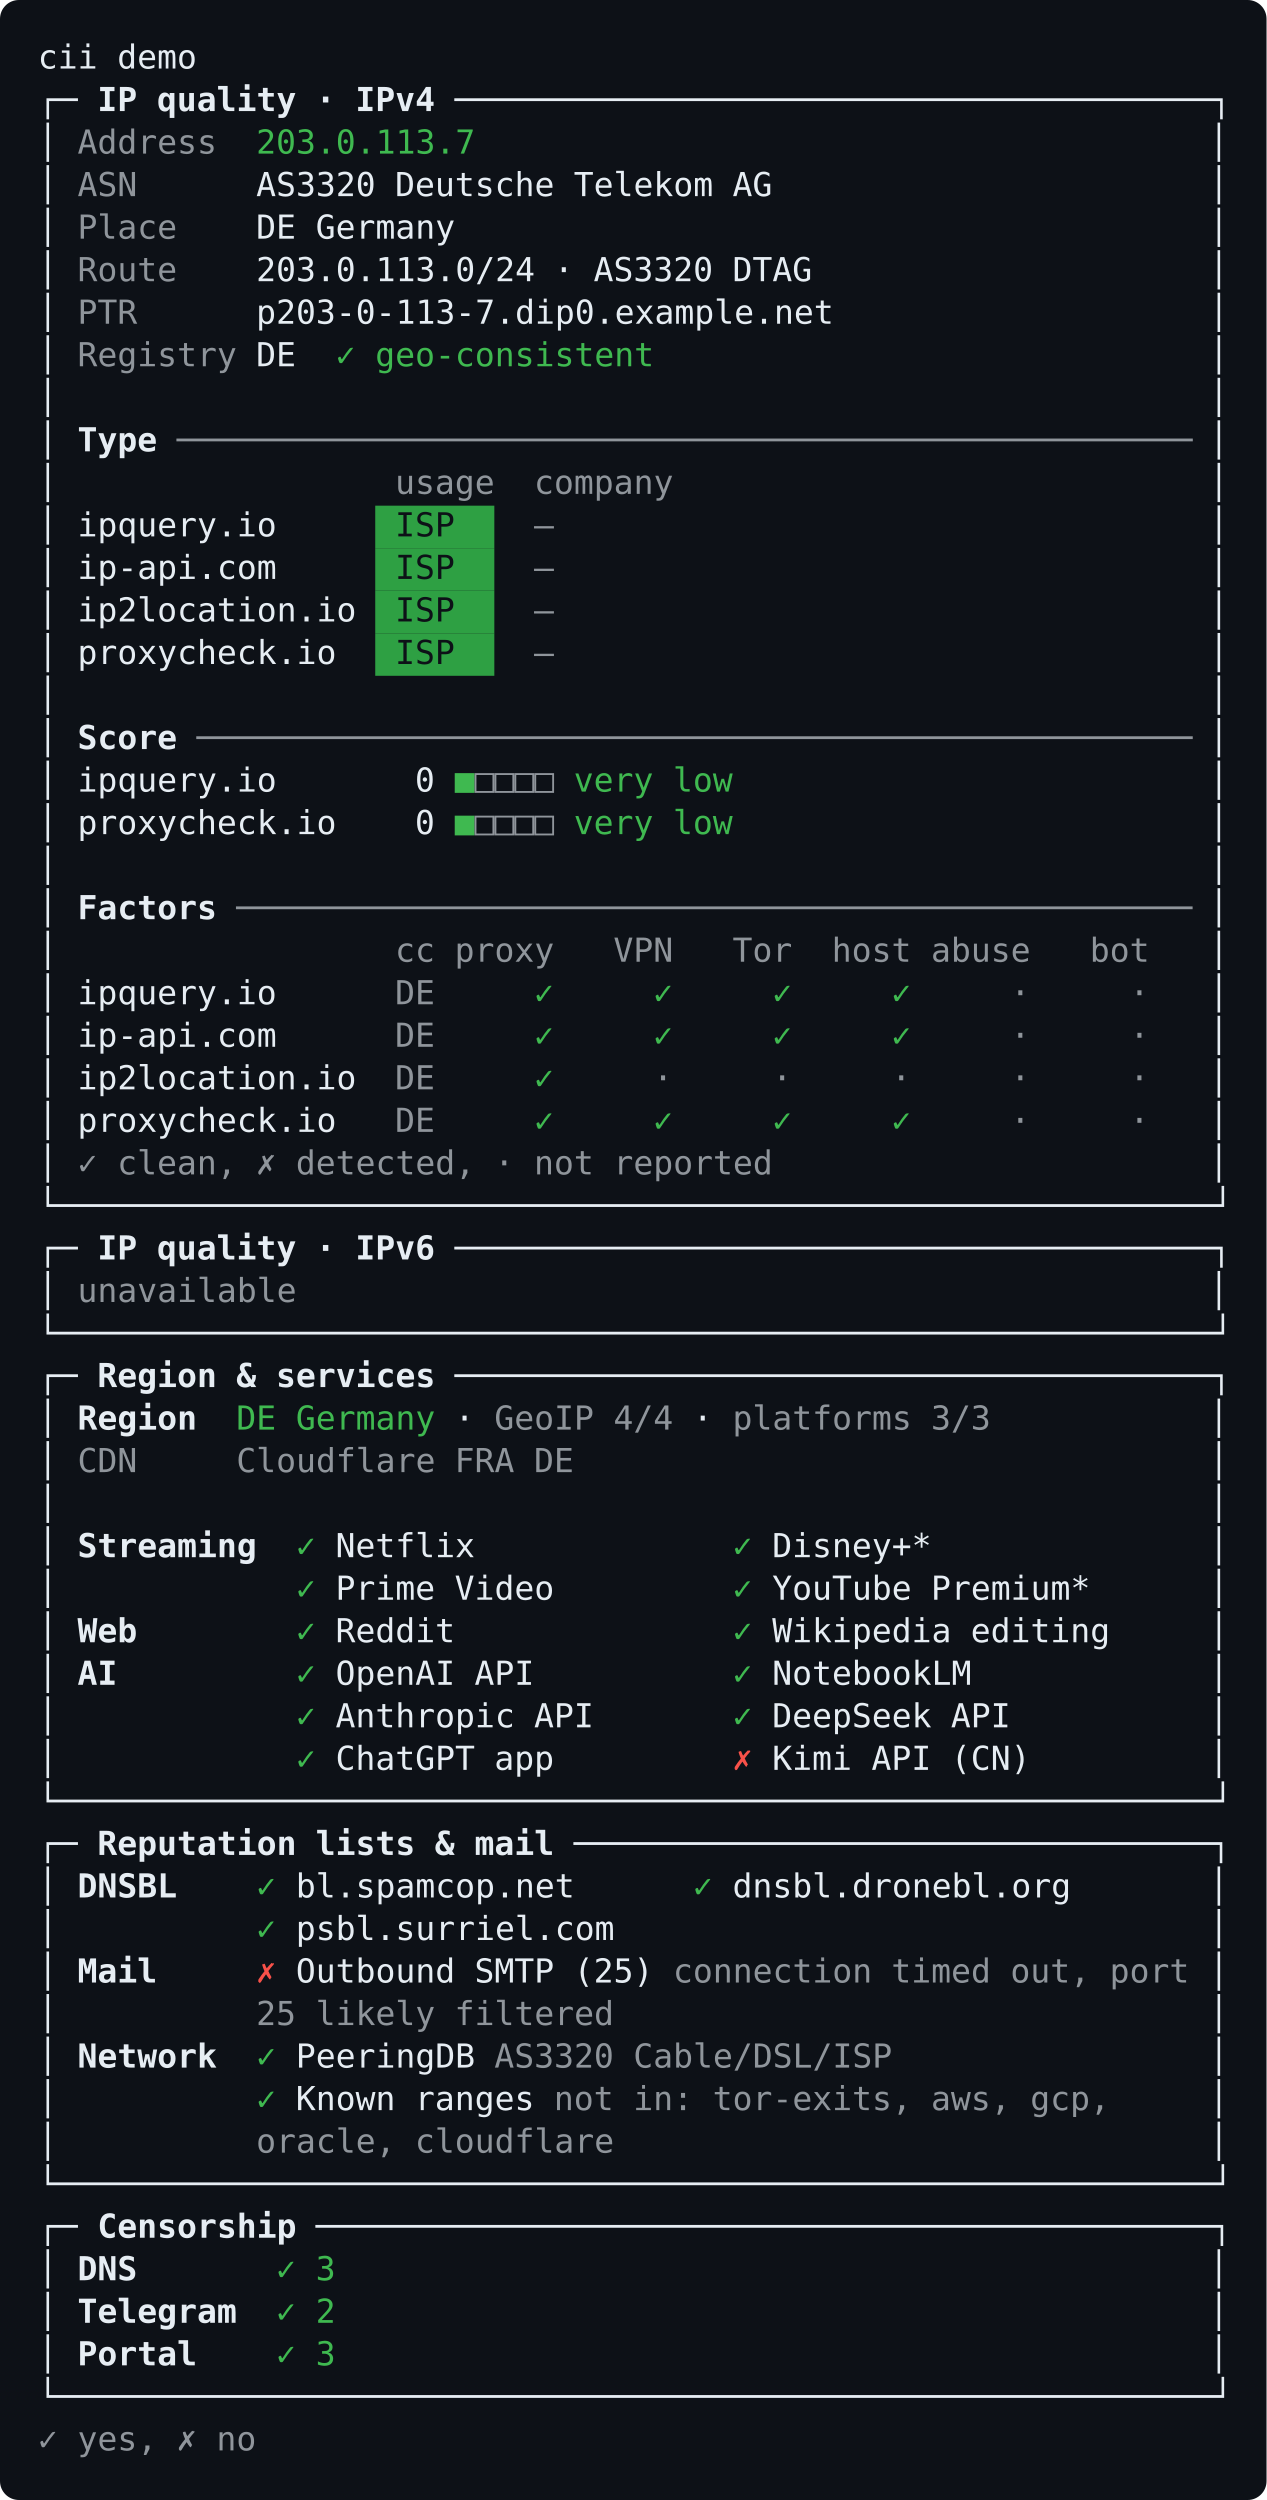
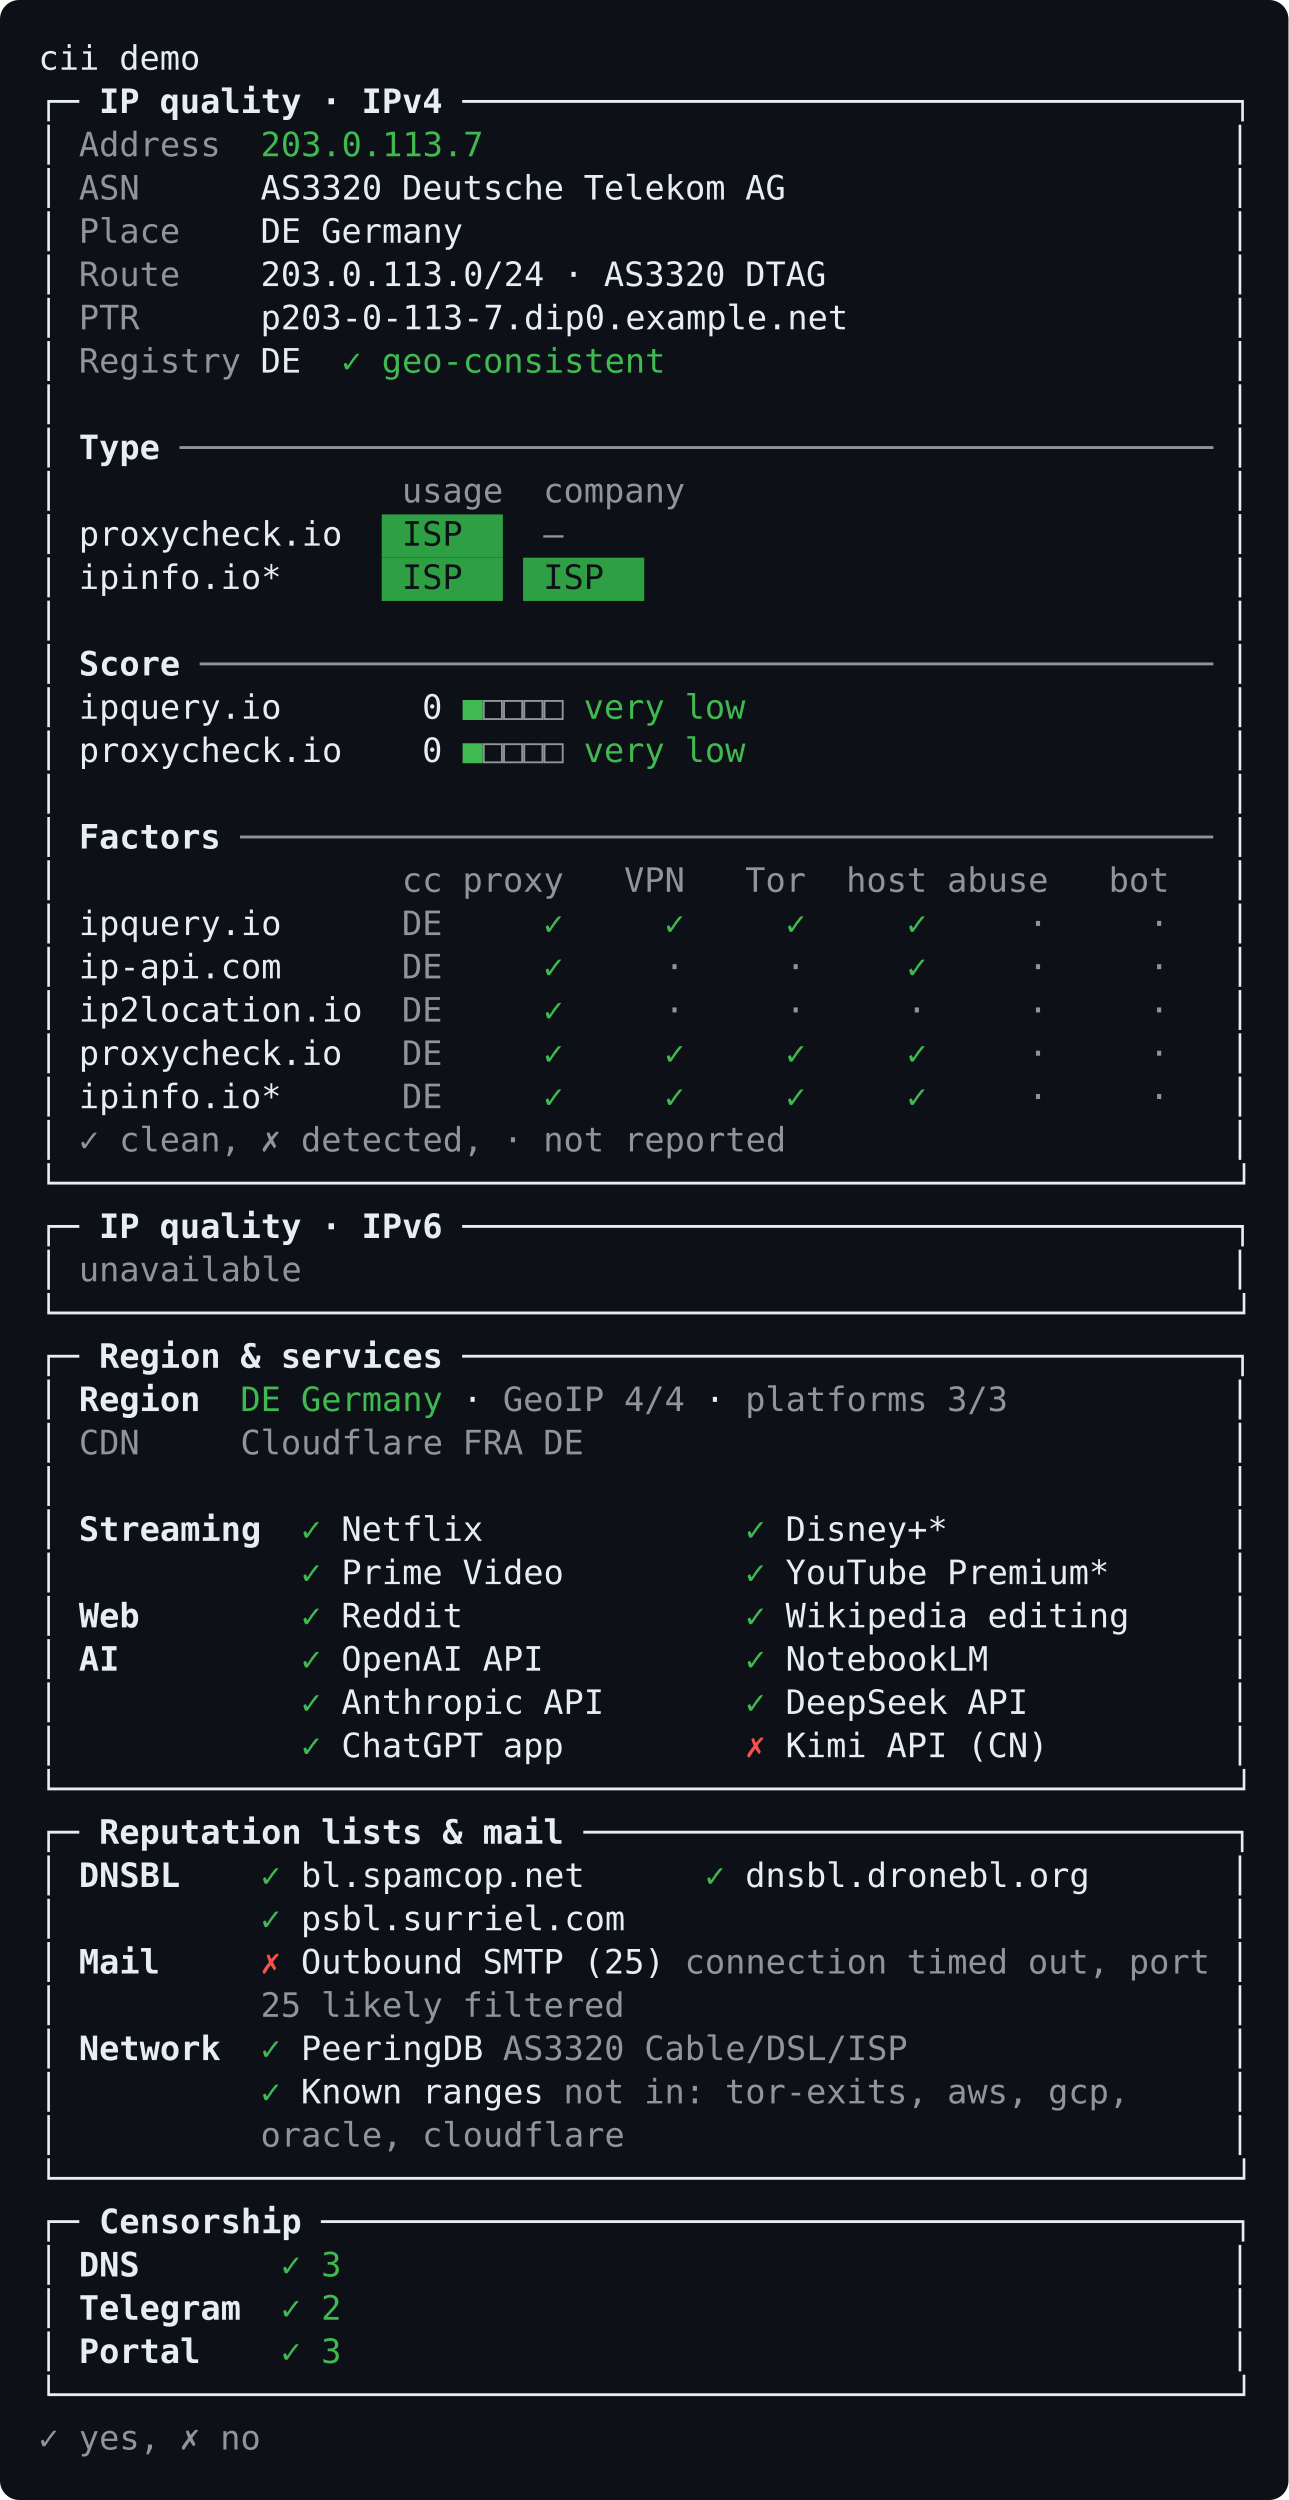
- <svg xmlns="http://www.w3.org/2000/svg" width="536" height="1058" viewBox="0 0 536 1058">
+ <svg xmlns="http://www.w3.org/2000/svg" width="536" height="1040" viewBox="0 0 536 1040">
  <rect width="100%" height="100%" rx="8" fill="#0d1117" />
  <g font-family="'JetBrains Mono','DejaVu Sans Mono',Menlo,Consolas,monospace" font-size="14" fill="#e6edf3" xml:space="preserve" style="white-space:pre;font-variant-ligatures:none">
    <text x="16.0" y="29">cii</text>
    <text x="49.6" y="29">demo</text>
    <text x="16.0" y="47">┌─</text>
    <text x="41.2" y="47" font-weight="bold">IP</text>
    <text x="66.4" y="47" font-weight="bold">quality</text>
    <text x="133.6" y="47" font-weight="bold">·</text>
    <text x="150.4" y="47" font-weight="bold">IPv4</text>
    <text x="192.4" y="47">──────────────────────────────────────┐</text>
    <text x="16.0" y="65">│</text>
    <text x="32.8" y="65" fill-opacity="0.6">Address</text>
    <text x="108.4" y="65" fill="#3fb950">203.0.113.7</text>
    <text x="511.6" y="65">│</text>
    <text x="16.0" y="83">│</text>
    <text x="32.8" y="83" fill-opacity="0.6">ASN</text>
    <text x="108.4" y="83">AS3320</text>
    <text x="167.2" y="83">Deutsche</text>
    <text x="242.8" y="83">Telekom</text>
    <text x="310.0" y="83">AG</text>
    <text x="511.6" y="83">│</text>
    <text x="16.0" y="101">│</text>
    <text x="32.8" y="101" fill-opacity="0.6">Place</text>
    <text x="108.4" y="101">DE</text>
    <text x="133.6" y="101">Germany</text>
    <text x="511.6" y="101">│</text>
    <text x="16.0" y="119">│</text>
    <text x="32.8" y="119" fill-opacity="0.6">Route</text>
    <text x="108.4" y="119">203.0.113.0/24</text>
    <text x="234.4" y="119">·</text>
    <text x="251.2" y="119">AS3320</text>
    <text x="310.0" y="119">DTAG</text>
    <text x="511.6" y="119">│</text>
    <text x="16.0" y="137">│</text>
    <text x="32.8" y="137" fill-opacity="0.6">PTR</text>
    <text x="108.4" y="137">p203-0-113-7.dip0.example.net</text>
    <text x="511.6" y="137">│</text>
    <text x="16.0" y="155">│</text>
    <text x="32.8" y="155" fill-opacity="0.6">Registry</text>
    <text x="108.4" y="155">DE</text>
    <text x="142.0" y="155" fill="#3fb950">✓</text>
    <text x="158.8" y="155" fill="#3fb950">geo-consistent</text>
    <text x="511.6" y="155">│</text>
    <text x="16.0" y="173">│</text>
    <text x="511.6" y="173">│</text>
    <text x="16.0" y="191">│</text>
    <text x="32.8" y="191" font-weight="bold">Type</text>
    <text x="74.8" y="191" fill-opacity="0.6">───────────────────────────────────────────────────</text>
    <text x="511.6" y="191">│</text>
    <text x="16.0" y="209">│</text>
    <text x="167.2" y="209" fill-opacity="0.6">usage</text>
    <text x="226.0" y="209" fill-opacity="0.6">company</text>
    <text x="511.6" y="209">│</text>
    <text x="16.0" y="227">│</text>
-     <text x="32.8" y="227">ipquery.io</text>
+     <text x="32.8" y="227">proxycheck.io</text>
    <rect x="158.8" y="214" width="50.4" height="18" fill="#2ea043" />
    <text x="167.2" y="227" fill="#0d1117">ISP</text>
    <text x="226.0" y="227" fill-opacity="0.6">—</text>
    <text x="511.6" y="227">│</text>
    <text x="16.0" y="245">│</text>
-     <text x="32.8" y="245">ip-api.com</text>
+     <text x="32.8" y="245">ipinfo.io*</text>
    <rect x="158.8" y="232" width="50.4" height="18" fill="#2ea043" />
    <text x="167.2" y="245" fill="#0d1117">ISP</text>
-     <text x="226.0" y="245" fill-opacity="0.6">—</text>
+     <rect x="217.6" y="232" width="50.4" height="18" fill="#2ea043" />
+     <text x="226.0" y="245" fill="#0d1117">ISP</text>
    <text x="511.6" y="245">│</text>
    <text x="16.0" y="263">│</text>
-     <text x="32.8" y="263">ip2location.io</text>
-     <rect x="158.8" y="250" width="50.4" height="18" fill="#2ea043" />
-     <text x="167.2" y="263" fill="#0d1117">ISP</text>
-     <text x="226.0" y="263" fill-opacity="0.6">—</text>
    <text x="511.6" y="263">│</text>
    <text x="16.0" y="281">│</text>
-     <text x="32.8" y="281">proxycheck.io</text>
-     <rect x="158.8" y="268" width="50.4" height="18" fill="#2ea043" />
-     <text x="167.2" y="281" fill="#0d1117">ISP</text>
-     <text x="226.0" y="281" fill-opacity="0.6">—</text>
+     <text x="32.8" y="281" font-weight="bold">Score</text>
+     <text x="83.2" y="281" fill-opacity="0.6">──────────────────────────────────────────────────</text>
    <text x="511.6" y="281">│</text>
    <text x="16.0" y="299">│</text>
+     <text x="32.8" y="299">ipquery.io</text>
+     <text x="175.6" y="299">0</text>
+     <text x="192.4" y="299" fill="#3fb950">■</text>
+     <text x="200.8" y="299" fill-opacity="0.6">□□□□</text>
+     <text x="242.8" y="299" fill="#3fb950">very</text>
+     <text x="284.8" y="299" fill="#3fb950">low</text>
    <text x="511.6" y="299">│</text>
    <text x="16.0" y="317">│</text>
-     <text x="32.8" y="317" font-weight="bold">Score</text>
-     <text x="83.2" y="317" fill-opacity="0.6">──────────────────────────────────────────────────</text>
+     <text x="32.8" y="317">proxycheck.io</text>
+     <text x="175.6" y="317">0</text>
+     <text x="192.4" y="317" fill="#3fb950">■</text>
+     <text x="200.8" y="317" fill-opacity="0.6">□□□□</text>
+     <text x="242.8" y="317" fill="#3fb950">very</text>
+     <text x="284.8" y="317" fill="#3fb950">low</text>
    <text x="511.6" y="317">│</text>
    <text x="16.0" y="335">│</text>
-     <text x="32.8" y="335">ipquery.io</text>
-     <text x="175.6" y="335">0</text>
-     <text x="192.4" y="335" fill="#3fb950">■</text>
-     <text x="200.8" y="335" fill-opacity="0.6">□□□□</text>
-     <text x="242.8" y="335" fill="#3fb950">very</text>
-     <text x="284.8" y="335" fill="#3fb950">low</text>
    <text x="511.6" y="335">│</text>
    <text x="16.0" y="353">│</text>
-     <text x="32.8" y="353">proxycheck.io</text>
-     <text x="175.6" y="353">0</text>
-     <text x="192.4" y="353" fill="#3fb950">■</text>
-     <text x="200.8" y="353" fill-opacity="0.6">□□□□</text>
-     <text x="242.8" y="353" fill="#3fb950">very</text>
-     <text x="284.8" y="353" fill="#3fb950">low</text>
+     <text x="32.8" y="353" font-weight="bold">Factors</text>
+     <text x="100.0" y="353" fill-opacity="0.6">────────────────────────────────────────────────</text>
    <text x="511.6" y="353">│</text>
    <text x="16.0" y="371">│</text>
+     <text x="167.2" y="371" fill-opacity="0.6">cc</text>
+     <text x="192.4" y="371" fill-opacity="0.6">proxy</text>
+     <text x="259.6" y="371" fill-opacity="0.6">VPN</text>
+     <text x="310.0" y="371" fill-opacity="0.6">Tor</text>
+     <text x="352.0" y="371" fill-opacity="0.6">host</text>
+     <text x="394.0" y="371" fill-opacity="0.6">abuse</text>
+     <text x="461.2" y="371" fill-opacity="0.6">bot</text>
    <text x="511.6" y="371">│</text>
    <text x="16.0" y="389">│</text>
-     <text x="32.8" y="389" font-weight="bold">Factors</text>
-     <text x="100.0" y="389" fill-opacity="0.6">────────────────────────────────────────────────</text>
+     <text x="32.8" y="389">ipquery.io</text>
+     <text x="167.2" y="389" fill-opacity="0.6">DE</text>
+     <text x="226.0" y="389" fill="#3fb950">✓</text>
+     <text x="276.4" y="389" fill="#3fb950">✓</text>
+     <text x="326.8" y="389" fill="#3fb950">✓</text>
+     <text x="377.2" y="389" fill="#3fb950">✓</text>
+     <text x="427.6" y="389" fill-opacity="0.6">·</text>
+     <text x="478.0" y="389" fill-opacity="0.6">·</text>
    <text x="511.6" y="389">│</text>
    <text x="16.0" y="407">│</text>
-     <text x="167.2" y="407" fill-opacity="0.6">cc</text>
-     <text x="192.4" y="407" fill-opacity="0.6">proxy</text>
-     <text x="259.6" y="407" fill-opacity="0.6">VPN</text>
-     <text x="310.0" y="407" fill-opacity="0.6">Tor</text>
-     <text x="352.0" y="407" fill-opacity="0.6">host</text>
-     <text x="394.0" y="407" fill-opacity="0.6">abuse</text>
-     <text x="461.2" y="407" fill-opacity="0.6">bot</text>
+     <text x="32.8" y="407">ip-api.com</text>
+     <text x="167.2" y="407" fill-opacity="0.6">DE</text>
+     <text x="226.0" y="407" fill="#3fb950">✓</text>
+     <text x="276.4" y="407" fill-opacity="0.6">·</text>
+     <text x="326.8" y="407" fill-opacity="0.6">·</text>
+     <text x="377.2" y="407" fill="#3fb950">✓</text>
+     <text x="427.6" y="407" fill-opacity="0.6">·</text>
+     <text x="478.0" y="407" fill-opacity="0.6">·</text>
    <text x="511.6" y="407">│</text>
    <text x="16.0" y="425">│</text>
-     <text x="32.8" y="425">ipquery.io</text>
+     <text x="32.8" y="425">ip2location.io</text>
    <text x="167.2" y="425" fill-opacity="0.6">DE</text>
    <text x="226.0" y="425" fill="#3fb950">✓</text>
-     <text x="276.4" y="425" fill="#3fb950">✓</text>
-     <text x="326.8" y="425" fill="#3fb950">✓</text>
-     <text x="377.2" y="425" fill="#3fb950">✓</text>
+     <text x="276.4" y="425" fill-opacity="0.6">·</text>
+     <text x="326.8" y="425" fill-opacity="0.6">·</text>
+     <text x="377.2" y="425" fill-opacity="0.6">·</text>
    <text x="427.6" y="425" fill-opacity="0.6">·</text>
    <text x="478.0" y="425" fill-opacity="0.6">·</text>
    <text x="511.6" y="425">│</text>
    <text x="16.0" y="443">│</text>
-     <text x="32.8" y="443">ip-api.com</text>
+     <text x="32.8" y="443">proxycheck.io</text>
    <text x="167.2" y="443" fill-opacity="0.6">DE</text>
    <text x="226.0" y="443" fill="#3fb950">✓</text>
    <text x="276.4" y="443" fill="#3fb950">✓</text>
    <text x="326.8" y="443" fill="#3fb950">✓</text>
    <text x="377.2" y="443" fill="#3fb950">✓</text>
    <text x="427.6" y="443" fill-opacity="0.6">·</text>
    <text x="478.0" y="443" fill-opacity="0.6">·</text>
    <text x="511.6" y="443">│</text>
    <text x="16.0" y="461">│</text>
-     <text x="32.8" y="461">ip2location.io</text>
+     <text x="32.8" y="461">ipinfo.io*</text>
    <text x="167.2" y="461" fill-opacity="0.6">DE</text>
    <text x="226.0" y="461" fill="#3fb950">✓</text>
-     <text x="276.4" y="461" fill-opacity="0.6">·</text>
-     <text x="326.8" y="461" fill-opacity="0.6">·</text>
-     <text x="377.2" y="461" fill-opacity="0.6">·</text>
+     <text x="276.4" y="461" fill="#3fb950">✓</text>
+     <text x="326.8" y="461" fill="#3fb950">✓</text>
+     <text x="377.2" y="461" fill="#3fb950">✓</text>
    <text x="427.6" y="461" fill-opacity="0.6">·</text>
    <text x="478.0" y="461" fill-opacity="0.6">·</text>
    <text x="511.6" y="461">│</text>
    <text x="16.0" y="479">│</text>
-     <text x="32.8" y="479">proxycheck.io</text>
-     <text x="167.2" y="479" fill-opacity="0.6">DE</text>
-     <text x="226.0" y="479" fill="#3fb950">✓</text>
-     <text x="276.4" y="479" fill="#3fb950">✓</text>
-     <text x="326.8" y="479" fill="#3fb950">✓</text>
-     <text x="377.2" y="479" fill="#3fb950">✓</text>
-     <text x="427.6" y="479" fill-opacity="0.6">·</text>
-     <text x="478.0" y="479" fill-opacity="0.6">·</text>
+     <text x="32.8" y="479" fill-opacity="0.6">✓</text>
+     <text x="49.6" y="479" fill-opacity="0.6">clean,</text>
+     <text x="108.4" y="479" fill-opacity="0.6">✗</text>
+     <text x="125.2" y="479" fill-opacity="0.6">detected,</text>
+     <text x="209.2" y="479" fill-opacity="0.6">·</text>
+     <text x="226.0" y="479" fill-opacity="0.6">not</text>
+     <text x="259.6" y="479" fill-opacity="0.6">reported</text>
    <text x="511.6" y="479">│</text>
-     <text x="16.0" y="497">│</text>
-     <text x="32.8" y="497" fill-opacity="0.6">✓</text>
-     <text x="49.6" y="497" fill-opacity="0.6">clean,</text>
-     <text x="108.4" y="497" fill-opacity="0.6">✗</text>
-     <text x="125.2" y="497" fill-opacity="0.6">detected,</text>
-     <text x="209.2" y="497" fill-opacity="0.6">·</text>
-     <text x="226.0" y="497" fill-opacity="0.6">not</text>
-     <text x="259.6" y="497" fill-opacity="0.6">reported</text>
-     <text x="511.6" y="497">│</text>
-     <text x="16.0" y="515">└──────────────────────────────────────────────────────────┘</text>
-     <text x="16.0" y="533">┌─</text>
-     <text x="41.2" y="533" font-weight="bold">IP</text>
-     <text x="66.4" y="533" font-weight="bold">quality</text>
-     <text x="133.6" y="533" font-weight="bold">·</text>
-     <text x="150.4" y="533" font-weight="bold">IPv6</text>
-     <text x="192.4" y="533">──────────────────────────────────────┐</text>
-     <text x="16.0" y="551">│</text>
-     <text x="32.8" y="551" fill-opacity="0.6">unavailable</text>
-     <text x="511.6" y="551">│</text>
-     <text x="16.0" y="569">└──────────────────────────────────────────────────────────┘</text>
-     <text x="16.0" y="587">┌─</text>
-     <text x="41.2" y="587" font-weight="bold">Region</text>
-     <text x="100.0" y="587" font-weight="bold">&amp;</text>
-     <text x="116.8" y="587" font-weight="bold">services</text>
-     <text x="192.4" y="587">──────────────────────────────────────┐</text>
+     <text x="16.0" y="497">└──────────────────────────────────────────────────────────┘</text>
+     <text x="16.0" y="515">┌─</text>
+     <text x="41.2" y="515" font-weight="bold">IP</text>
+     <text x="66.4" y="515" font-weight="bold">quality</text>
+     <text x="133.6" y="515" font-weight="bold">·</text>
+     <text x="150.4" y="515" font-weight="bold">IPv6</text>
+     <text x="192.4" y="515">──────────────────────────────────────┐</text>
+     <text x="16.0" y="533">│</text>
+     <text x="32.8" y="533" fill-opacity="0.6">unavailable</text>
+     <text x="511.6" y="533">│</text>
+     <text x="16.0" y="551">└──────────────────────────────────────────────────────────┘</text>
+     <text x="16.0" y="569">┌─</text>
+     <text x="41.2" y="569" font-weight="bold">Region</text>
+     <text x="100.0" y="569" font-weight="bold">&amp;</text>
+     <text x="116.8" y="569" font-weight="bold">services</text>
+     <text x="192.4" y="569">──────────────────────────────────────┐</text>
+     <text x="16.0" y="587">│</text>
+     <text x="32.8" y="587" font-weight="bold">Region</text>
+     <text x="100.0" y="587" fill="#3fb950">DE</text>
+     <text x="125.2" y="587" fill="#3fb950">Germany</text>
+     <text x="192.4" y="587">·</text>
+     <text x="209.2" y="587" fill-opacity="0.6">GeoIP</text>
+     <text x="259.6" y="587" fill-opacity="0.6">4/4</text>
+     <text x="293.2" y="587">·</text>
+     <text x="310.0" y="587" fill-opacity="0.6">platforms</text>
+     <text x="394.0" y="587" fill-opacity="0.6">3/3</text>
+     <text x="511.6" y="587">│</text>
    <text x="16.0" y="605">│</text>
-     <text x="32.8" y="605" font-weight="bold">Region</text>
-     <text x="100.0" y="605" fill="#3fb950">DE</text>
-     <text x="125.2" y="605" fill="#3fb950">Germany</text>
-     <text x="192.4" y="605">·</text>
-     <text x="209.2" y="605" fill-opacity="0.6">GeoIP</text>
-     <text x="259.6" y="605" fill-opacity="0.6">4/4</text>
-     <text x="293.2" y="605">·</text>
-     <text x="310.0" y="605" fill-opacity="0.6">platforms</text>
-     <text x="394.0" y="605" fill-opacity="0.6">3/3</text>
+     <text x="32.8" y="605" fill-opacity="0.6">CDN</text>
+     <text x="100.0" y="605" fill-opacity="0.6">Cloudflare</text>
+     <text x="192.4" y="605" fill-opacity="0.6">FRA</text>
+     <text x="226.0" y="605" fill-opacity="0.6">DE</text>
    <text x="511.6" y="605">│</text>
    <text x="16.0" y="623">│</text>
-     <text x="32.8" y="623" fill-opacity="0.6">CDN</text>
-     <text x="100.0" y="623" fill-opacity="0.6">Cloudflare</text>
-     <text x="192.4" y="623" fill-opacity="0.6">FRA</text>
-     <text x="226.0" y="623" fill-opacity="0.6">DE</text>
    <text x="511.6" y="623">│</text>
    <text x="16.0" y="641">│</text>
+     <text x="32.8" y="641" font-weight="bold">Streaming</text>
+     <text x="125.2" y="641" fill="#3fb950">✓</text>
+     <text x="142.0" y="641">Netflix</text>
+     <text x="310.0" y="641" fill="#3fb950">✓</text>
+     <text x="326.8" y="641">Disney+*</text>
    <text x="511.6" y="641">│</text>
    <text x="16.0" y="659">│</text>
-     <text x="32.8" y="659" font-weight="bold">Streaming</text>
    <text x="125.2" y="659" fill="#3fb950">✓</text>
-     <text x="142.0" y="659">Netflix</text>
+     <text x="142.0" y="659">Prime</text>
+     <text x="192.4" y="659">Video</text>
    <text x="310.0" y="659" fill="#3fb950">✓</text>
-     <text x="326.8" y="659">Disney+*</text>
+     <text x="326.8" y="659">YouTube</text>
+     <text x="394.0" y="659">Premium*</text>
    <text x="511.6" y="659">│</text>
    <text x="16.0" y="677">│</text>
+     <text x="32.8" y="677" font-weight="bold">Web</text>
    <text x="125.2" y="677" fill="#3fb950">✓</text>
-     <text x="142.0" y="677">Prime</text>
-     <text x="192.4" y="677">Video</text>
+     <text x="142.0" y="677">Reddit</text>
    <text x="310.0" y="677" fill="#3fb950">✓</text>
-     <text x="326.8" y="677">YouTube</text>
-     <text x="394.0" y="677">Premium*</text>
+     <text x="326.8" y="677">Wikipedia</text>
+     <text x="410.8" y="677">editing</text>
    <text x="511.6" y="677">│</text>
    <text x="16.0" y="695">│</text>
-     <text x="32.8" y="695" font-weight="bold">Web</text>
+     <text x="32.8" y="695" font-weight="bold">AI</text>
    <text x="125.2" y="695" fill="#3fb950">✓</text>
-     <text x="142.0" y="695">Reddit</text>
+     <text x="142.0" y="695">OpenAI</text>
+     <text x="200.8" y="695">API</text>
    <text x="310.0" y="695" fill="#3fb950">✓</text>
-     <text x="326.8" y="695">Wikipedia</text>
-     <text x="410.8" y="695">editing</text>
+     <text x="326.8" y="695">NotebookLM</text>
    <text x="511.6" y="695">│</text>
    <text x="16.0" y="713">│</text>
-     <text x="32.8" y="713" font-weight="bold">AI</text>
    <text x="125.2" y="713" fill="#3fb950">✓</text>
-     <text x="142.0" y="713">OpenAI</text>
-     <text x="200.8" y="713">API</text>
+     <text x="142.0" y="713">Anthropic</text>
+     <text x="226.0" y="713">API</text>
    <text x="310.0" y="713" fill="#3fb950">✓</text>
-     <text x="326.8" y="713">NotebookLM</text>
+     <text x="326.8" y="713">DeepSeek</text>
+     <text x="402.4" y="713">API</text>
    <text x="511.6" y="713">│</text>
    <text x="16.0" y="731">│</text>
    <text x="125.2" y="731" fill="#3fb950">✓</text>
-     <text x="142.0" y="731">Anthropic</text>
-     <text x="226.0" y="731">API</text>
-     <text x="310.0" y="731" fill="#3fb950">✓</text>
-     <text x="326.8" y="731">DeepSeek</text>
-     <text x="402.4" y="731">API</text>
+     <text x="142.0" y="731">ChatGPT</text>
+     <text x="209.2" y="731">app</text>
+     <text x="310.0" y="731" fill="#f85149">✗</text>
+     <text x="326.8" y="731">Kimi</text>
+     <text x="368.8" y="731">API</text>
+     <text x="402.4" y="731">(CN)</text>
    <text x="511.6" y="731">│</text>
-     <text x="16.0" y="749">│</text>
-     <text x="125.2" y="749" fill="#3fb950">✓</text>
-     <text x="142.0" y="749">ChatGPT</text>
-     <text x="209.2" y="749">app</text>
-     <text x="310.0" y="749" fill="#f85149">✗</text>
-     <text x="326.8" y="749">Kimi</text>
-     <text x="368.8" y="749">API</text>
-     <text x="402.4" y="749">(CN)</text>
-     <text x="511.6" y="749">│</text>
-     <text x="16.0" y="767">└──────────────────────────────────────────────────────────┘</text>
-     <text x="16.0" y="785">┌─</text>
-     <text x="41.2" y="785" font-weight="bold">Reputation</text>
-     <text x="133.6" y="785" font-weight="bold">lists</text>
-     <text x="184.0" y="785" font-weight="bold">&amp;</text>
-     <text x="200.8" y="785" font-weight="bold">mail</text>
-     <text x="242.8" y="785">────────────────────────────────┐</text>
+     <text x="16.0" y="749">└──────────────────────────────────────────────────────────┘</text>
+     <text x="16.0" y="767">┌─</text>
+     <text x="41.2" y="767" font-weight="bold">Reputation</text>
+     <text x="133.6" y="767" font-weight="bold">lists</text>
+     <text x="184.0" y="767" font-weight="bold">&amp;</text>
+     <text x="200.8" y="767" font-weight="bold">mail</text>
+     <text x="242.8" y="767">────────────────────────────────┐</text>
+     <text x="16.0" y="785">│</text>
+     <text x="32.8" y="785" font-weight="bold">DNSBL</text>
+     <text x="108.4" y="785" fill="#3fb950">✓</text>
+     <text x="125.2" y="785">bl.spamcop.net</text>
+     <text x="293.2" y="785" fill="#3fb950">✓</text>
+     <text x="310.0" y="785">dnsbl.dronebl.org</text>
+     <text x="511.6" y="785">│</text>
    <text x="16.0" y="803">│</text>
-     <text x="32.8" y="803" font-weight="bold">DNSBL</text>
    <text x="108.4" y="803" fill="#3fb950">✓</text>
-     <text x="125.2" y="803">bl.spamcop.net</text>
-     <text x="293.2" y="803" fill="#3fb950">✓</text>
-     <text x="310.0" y="803">dnsbl.dronebl.org</text>
+     <text x="125.2" y="803">psbl.surriel.com</text>
    <text x="511.6" y="803">│</text>
    <text x="16.0" y="821">│</text>
-     <text x="108.4" y="821" fill="#3fb950">✓</text>
-     <text x="125.2" y="821">psbl.surriel.com</text>
+     <text x="32.8" y="821" font-weight="bold">Mail</text>
+     <text x="108.4" y="821" fill="#f85149">✗</text>
+     <text x="125.2" y="821">Outbound</text>
+     <text x="200.8" y="821">SMTP</text>
+     <text x="242.8" y="821">(25)</text>
+     <text x="284.8" y="821" fill-opacity="0.6">connection</text>
+     <text x="377.2" y="821" fill-opacity="0.6">timed</text>
+     <text x="427.6" y="821" fill-opacity="0.6">out,</text>
+     <text x="469.6" y="821" fill-opacity="0.6">port</text>
    <text x="511.6" y="821">│</text>
    <text x="16.0" y="839">│</text>
-     <text x="32.8" y="839" font-weight="bold">Mail</text>
-     <text x="108.4" y="839" fill="#f85149">✗</text>
-     <text x="125.2" y="839">Outbound</text>
-     <text x="200.8" y="839">SMTP</text>
-     <text x="242.8" y="839">(25)</text>
-     <text x="284.8" y="839" fill-opacity="0.6">connection</text>
-     <text x="377.2" y="839" fill-opacity="0.6">timed</text>
-     <text x="427.6" y="839" fill-opacity="0.6">out,</text>
-     <text x="469.6" y="839" fill-opacity="0.6">port</text>
+     <text x="108.4" y="839" fill-opacity="0.6">25</text>
+     <text x="133.6" y="839" fill-opacity="0.6">likely</text>
+     <text x="192.4" y="839" fill-opacity="0.6">filtered</text>
    <text x="511.6" y="839">│</text>
    <text x="16.0" y="857">│</text>
-     <text x="108.4" y="857" fill-opacity="0.6">25</text>
-     <text x="133.6" y="857" fill-opacity="0.6">likely</text>
-     <text x="192.4" y="857" fill-opacity="0.6">filtered</text>
+     <text x="32.8" y="857" font-weight="bold">Network</text>
+     <text x="108.4" y="857" fill="#3fb950">✓</text>
+     <text x="125.2" y="857">PeeringDB</text>
+     <text x="209.2" y="857" fill-opacity="0.6">AS3320</text>
+     <text x="268.0" y="857" fill-opacity="0.6">Cable/DSL/ISP</text>
    <text x="511.6" y="857">│</text>
    <text x="16.0" y="875">│</text>
-     <text x="32.8" y="875" font-weight="bold">Network</text>
    <text x="108.4" y="875" fill="#3fb950">✓</text>
-     <text x="125.2" y="875">PeeringDB</text>
-     <text x="209.2" y="875" fill-opacity="0.6">AS3320</text>
-     <text x="268.0" y="875" fill-opacity="0.6">Cable/DSL/ISP</text>
+     <text x="125.2" y="875">Known</text>
+     <text x="175.6" y="875">ranges</text>
+     <text x="234.4" y="875" fill-opacity="0.6">not</text>
+     <text x="268.0" y="875" fill-opacity="0.6">in:</text>
+     <text x="301.6" y="875" fill-opacity="0.6">tor-exits,</text>
+     <text x="394.0" y="875" fill-opacity="0.6">aws,</text>
+     <text x="436.0" y="875" fill-opacity="0.6">gcp,</text>
    <text x="511.6" y="875">│</text>
    <text x="16.0" y="893">│</text>
-     <text x="108.4" y="893" fill="#3fb950">✓</text>
-     <text x="125.2" y="893">Known</text>
-     <text x="175.6" y="893">ranges</text>
-     <text x="234.4" y="893" fill-opacity="0.6">not</text>
-     <text x="268.0" y="893" fill-opacity="0.6">in:</text>
-     <text x="301.6" y="893" fill-opacity="0.6">tor-exits,</text>
-     <text x="394.0" y="893" fill-opacity="0.6">aws,</text>
-     <text x="436.0" y="893" fill-opacity="0.6">gcp,</text>
+     <text x="108.4" y="893" fill-opacity="0.6">oracle,</text>
+     <text x="175.6" y="893" fill-opacity="0.6">cloudflare</text>
    <text x="511.6" y="893">│</text>
-     <text x="16.0" y="911">│</text>
-     <text x="108.4" y="911" fill-opacity="0.6">oracle,</text>
-     <text x="175.6" y="911" fill-opacity="0.6">cloudflare</text>
-     <text x="511.6" y="911">│</text>
-     <text x="16.0" y="929">└──────────────────────────────────────────────────────────┘</text>
-     <text x="16.0" y="947">┌─</text>
-     <text x="41.2" y="947" font-weight="bold">Censorship</text>
-     <text x="133.6" y="947">─────────────────────────────────────────────┐</text>
+     <text x="16.0" y="911">└──────────────────────────────────────────────────────────┘</text>
+     <text x="16.0" y="929">┌─</text>
+     <text x="41.2" y="929" font-weight="bold">Censorship</text>
+     <text x="133.6" y="929">─────────────────────────────────────────────┐</text>
+     <text x="16.0" y="947">│</text>
+     <text x="32.8" y="947" font-weight="bold">DNS</text>
+     <text x="116.8" y="947" fill="#3fb950">✓</text>
+     <text x="133.6" y="947" fill="#3fb950">3</text>
+     <text x="511.6" y="947">│</text>
    <text x="16.0" y="965">│</text>
-     <text x="32.8" y="965" font-weight="bold">DNS</text>
+     <text x="32.8" y="965" font-weight="bold">Telegram</text>
    <text x="116.8" y="965" fill="#3fb950">✓</text>
-     <text x="133.6" y="965" fill="#3fb950">3</text>
+     <text x="133.6" y="965" fill="#3fb950">2</text>
    <text x="511.6" y="965">│</text>
    <text x="16.0" y="983">│</text>
-     <text x="32.8" y="983" font-weight="bold">Telegram</text>
+     <text x="32.8" y="983" font-weight="bold">Portal</text>
    <text x="116.8" y="983" fill="#3fb950">✓</text>
-     <text x="133.6" y="983" fill="#3fb950">2</text>
+     <text x="133.6" y="983" fill="#3fb950">3</text>
    <text x="511.6" y="983">│</text>
-     <text x="16.0" y="1001">│</text>
-     <text x="32.8" y="1001" font-weight="bold">Portal</text>
-     <text x="116.8" y="1001" fill="#3fb950">✓</text>
-     <text x="133.6" y="1001" fill="#3fb950">3</text>
-     <text x="511.6" y="1001">│</text>
-     <text x="16.0" y="1019">└──────────────────────────────────────────────────────────┘</text>
-     <text x="16.0" y="1037" fill-opacity="0.6">✓</text>
-     <text x="32.8" y="1037" fill-opacity="0.6">yes,</text>
-     <text x="74.8" y="1037" fill-opacity="0.6">✗</text>
-     <text x="91.6" y="1037" fill-opacity="0.6">no</text>
+     <text x="16.0" y="1001">└──────────────────────────────────────────────────────────┘</text>
+     <text x="16.0" y="1019" fill-opacity="0.6">✓</text>
+     <text x="32.8" y="1019" fill-opacity="0.6">yes,</text>
+     <text x="74.8" y="1019" fill-opacity="0.6">✗</text>
+     <text x="91.6" y="1019" fill-opacity="0.6">no</text>
  </g>
</svg>
